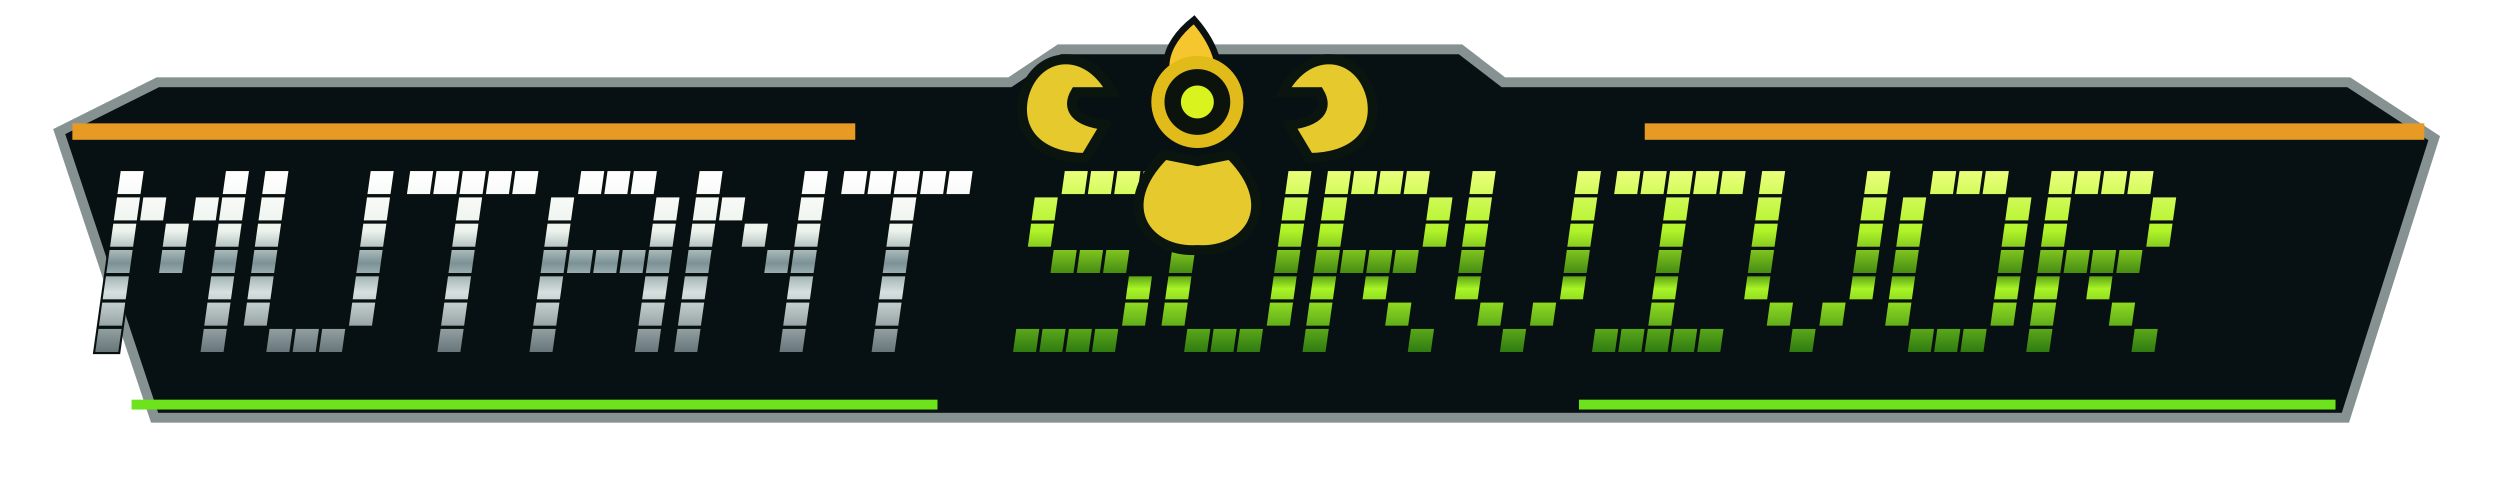
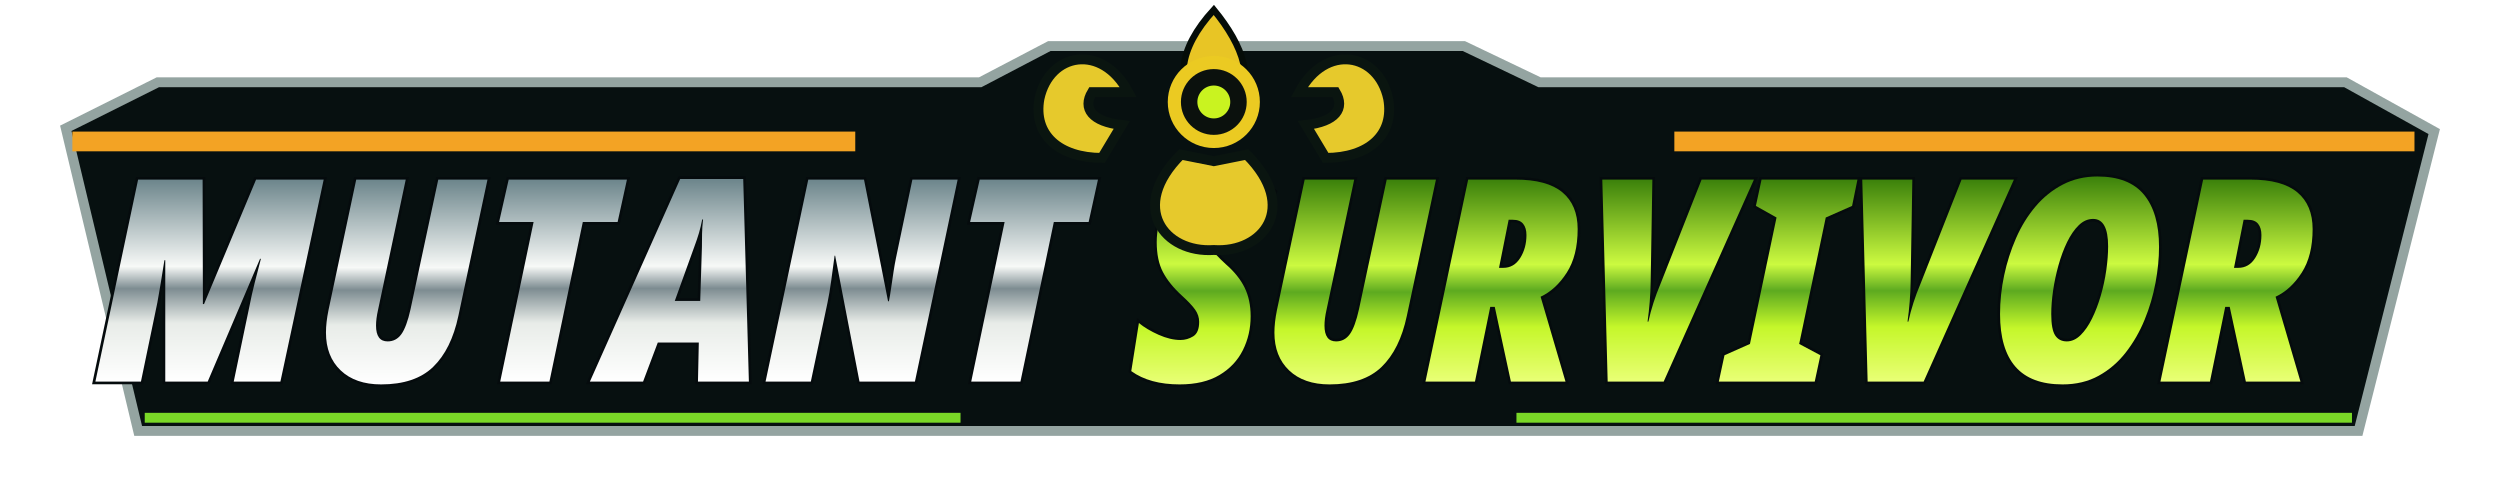
<svg xmlns="http://www.w3.org/2000/svg" width="760" height="146" viewBox="0 0 760 146">
  <defs>
-     <linearGradient id="silver" x1="0" y1="0" x2="0" y2="1">
+     <linearGradient id="silver" x1="0%" y1="0%" x2="0%" y2="100%">
      <stop stop-color="#ffffff" />
-       <stop offset=".33" stop-color="#edf3ed" />
-       <stop offset=".51" stop-color="#7b9296" />
-       <stop offset=".67" stop-color="#d6e0df" />
-       <stop offset="1" stop-color="#67767a" />
+       <stop offset=".29" stop-color="#e8ece8" />
+       <stop offset=".46" stop-color="#7d8c91" />
+       <stop offset=".57" stop-color="#f7f9f7" />
+       <stop offset="1" stop-color="#6c858b" />
    </linearGradient>
-     <linearGradient id="toxic" x1="0" y1="0" x2="0" y2="1">
-       <stop stop-color="#eaff7c" />
-       <stop offset=".33" stop-color="#b0f329" />
-       <stop offset=".56" stop-color="#488e13" />
-       <stop offset=".65" stop-color="#a8f426" />
-       <stop offset="1" stop-color="#2f7b12" />
+     <linearGradient id="toxic" x1="0%" y1="0%" x2="0%" y2="100%">
+       <stop stop-color="#e9ff76" />
+       <stop offset=".27" stop-color="#c5f72a" />
+       <stop offset=".45" stop-color="#5daa20" />
+       <stop offset=".58" stop-color="#ccfa40" />
+       <stop offset="1" stop-color="#3b810b" />
    </linearGradient>
  </defs>
-   <path d="M18 40 L48 25 H307 L322 15 H444 L457 25 H714 L740 42 L713 127 H47 Z" fill="#071012" stroke="#869192" stroke-width="3" />
-   <path d="M22 40 H260 M500 40 H737" stroke="#e79b24" stroke-width="5" />
-   <path d="M40 123 H285 M480 123 H710" stroke="#6ce31a" stroke-width="3" />
-   <g transform="skewX(-8) translate(6,0)">
-     <path d="M38,52h7v7h-7z M70,52h7v7h-7z M38,60h7v7h-7z M46,60h7v7h-7z M62,60h7v7h-7z M70,60h7v7h-7z M38,68h7v7h-7z M54,68h7v7h-7z M70,68h7v7h-7z M38,76h7v7h-7z M54,76h7v7h-7z M70,76h7v7h-7z M38,84h7v7h-7z M70,84h7v7h-7z M38,92h7v7h-7z M70,92h7v7h-7z M38,100h7v7h-7z M70,100h7v7h-7z" fill="url(#silver)" stroke="#081110" stroke-width="1.3" paint-order="stroke fill" />
-     <path d="M82,52h7v7h-7z M114,52h7v7h-7z M82,60h7v7h-7z M114,60h7v7h-7z M82,68h7v7h-7z M114,68h7v7h-7z M82,76h7v7h-7z M114,76h7v7h-7z M82,84h7v7h-7z M114,84h7v7h-7z M82,92h7v7h-7z M114,92h7v7h-7z M90,100h7v7h-7z M98,100h7v7h-7z M106,100h7v7h-7z" fill="url(#silver)" stroke="#081110" stroke-width="1.3" paint-order="stroke fill" />
-     <path d="M126,52h7v7h-7z M134,52h7v7h-7z M142,52h7v7h-7z M150,52h7v7h-7z M158,52h7v7h-7z M142,60h7v7h-7z M142,68h7v7h-7z M142,76h7v7h-7z M142,84h7v7h-7z M142,92h7v7h-7z M142,100h7v7h-7z" fill="url(#silver)" stroke="#081110" stroke-width="1.3" paint-order="stroke fill" />
-     <path d="M178,52h7v7h-7z M186,52h7v7h-7z M194,52h7v7h-7z M170,60h7v7h-7z M202,60h7v7h-7z M170,68h7v7h-7z M202,68h7v7h-7z M170,76h7v7h-7z M178,76h7v7h-7z M186,76h7v7h-7z M194,76h7v7h-7z M202,76h7v7h-7z M170,84h7v7h-7z M202,84h7v7h-7z M170,92h7v7h-7z M202,92h7v7h-7z M170,100h7v7h-7z M202,100h7v7h-7z" fill="url(#silver)" stroke="#081110" stroke-width="1.3" paint-order="stroke fill" />
-     <path d="M214,52h7v7h-7z M246,52h7v7h-7z M214,60h7v7h-7z M222,60h7v7h-7z M246,60h7v7h-7z M214,68h7v7h-7z M230,68h7v7h-7z M246,68h7v7h-7z M214,76h7v7h-7z M238,76h7v7h-7z M246,76h7v7h-7z M214,84h7v7h-7z M246,84h7v7h-7z M214,92h7v7h-7z M246,92h7v7h-7z M214,100h7v7h-7z M246,100h7v7h-7z" fill="url(#silver)" stroke="#081110" stroke-width="1.3" paint-order="stroke fill" />
-     <path d="M258,52h7v7h-7z M266,52h7v7h-7z M274,52h7v7h-7z M282,52h7v7h-7z M290,52h7v7h-7z M274,60h7v7h-7z M274,68h7v7h-7z M274,76h7v7h-7z M274,84h7v7h-7z M274,92h7v7h-7z M274,100h7v7h-7z" fill="url(#silver)" stroke="#081110" stroke-width="1.3" paint-order="stroke fill" />
-     <path d="M325,52h7v7h-7z M333,52h7v7h-7z M341,52h7v7h-7z M349,52h7v7h-7z M317,60h7v7h-7z M317,68h7v7h-7z M325,76h7v7h-7z M333,76h7v7h-7z M341,76h7v7h-7z M349,84h7v7h-7z M349,92h7v7h-7z M317,100h7v7h-7z M325,100h7v7h-7z M333,100h7v7h-7z M341,100h7v7h-7z" fill="url(#toxic)" stroke="#081110" stroke-width="1.3" paint-order="stroke fill" />
-     <path d="M361,52h7v7h-7z M393,52h7v7h-7z M361,60h7v7h-7z M393,60h7v7h-7z M361,68h7v7h-7z M393,68h7v7h-7z M361,76h7v7h-7z M393,76h7v7h-7z M361,84h7v7h-7z M393,84h7v7h-7z M361,92h7v7h-7z M393,92h7v7h-7z M369,100h7v7h-7z M377,100h7v7h-7z M385,100h7v7h-7z" fill="url(#toxic)" stroke="#081110" stroke-width="1.3" paint-order="stroke fill" />
-     <path d="M405,52h7v7h-7z M413,52h7v7h-7z M421,52h7v7h-7z M429,52h7v7h-7z M405,60h7v7h-7z M437,60h7v7h-7z M405,68h7v7h-7z M437,68h7v7h-7z M405,76h7v7h-7z M413,76h7v7h-7z M421,76h7v7h-7z M429,76h7v7h-7z M405,84h7v7h-7z M421,84h7v7h-7z M405,92h7v7h-7z M429,92h7v7h-7z M405,100h7v7h-7z M437,100h7v7h-7z" fill="url(#toxic)" stroke="#081110" stroke-width="1.3" paint-order="stroke fill" />
-     <path d="M449,52h7v7h-7z M481,52h7v7h-7z M449,60h7v7h-7z M481,60h7v7h-7z M449,68h7v7h-7z M481,68h7v7h-7z M449,76h7v7h-7z M481,76h7v7h-7z M449,84h7v7h-7z M481,84h7v7h-7z M457,92h7v7h-7z M473,92h7v7h-7z M465,100h7v7h-7z" fill="url(#toxic)" stroke="#081110" stroke-width="1.3" paint-order="stroke fill" />
-     <path d="M493,52h7v7h-7z M501,52h7v7h-7z M509,52h7v7h-7z M517,52h7v7h-7z M525,52h7v7h-7z M509,60h7v7h-7z M509,68h7v7h-7z M509,76h7v7h-7z M509,84h7v7h-7z M509,92h7v7h-7z M493,100h7v7h-7z M501,100h7v7h-7z M509,100h7v7h-7z M517,100h7v7h-7z M525,100h7v7h-7z" fill="url(#toxic)" stroke="#081110" stroke-width="1.3" paint-order="stroke fill" />
-     <path d="M537,52h7v7h-7z M569,52h7v7h-7z M537,60h7v7h-7z M569,60h7v7h-7z M537,68h7v7h-7z M569,68h7v7h-7z M537,76h7v7h-7z M569,76h7v7h-7z M537,84h7v7h-7z M569,84h7v7h-7z M545,92h7v7h-7z M561,92h7v7h-7z M553,100h7v7h-7z" fill="url(#toxic)" stroke="#081110" stroke-width="1.3" paint-order="stroke fill" />
-     <path d="M589,52h7v7h-7z M597,52h7v7h-7z M605,52h7v7h-7z M581,60h7v7h-7z M613,60h7v7h-7z M581,68h7v7h-7z M613,68h7v7h-7z M581,76h7v7h-7z M613,76h7v7h-7z M581,84h7v7h-7z M613,84h7v7h-7z M581,92h7v7h-7z M613,92h7v7h-7z M589,100h7v7h-7z M597,100h7v7h-7z M605,100h7v7h-7z" fill="url(#toxic)" stroke="#081110" stroke-width="1.3" paint-order="stroke fill" />
-     <path d="M625,52h7v7h-7z M633,52h7v7h-7z M641,52h7v7h-7z M649,52h7v7h-7z M625,60h7v7h-7z M657,60h7v7h-7z M625,68h7v7h-7z M657,68h7v7h-7z M625,76h7v7h-7z M633,76h7v7h-7z M641,76h7v7h-7z M649,76h7v7h-7z M625,84h7v7h-7z M641,84h7v7h-7z M625,92h7v7h-7z M649,92h7v7h-7z M625,100h7v7h-7z M657,100h7v7h-7z" fill="url(#toxic)" stroke="#081110" stroke-width="1.3" paint-order="stroke fill" />
-   </g>
-   <path d="M363 6 C353 14 352 23 359 31 L368 31 C373 23 370 14 363 6Z" fill="#f6c62e" stroke="#0b1010" stroke-width="2" />
-   <circle cx="364" cy="31" r="12" fill="#0c130d" stroke="#e0bb19" stroke-width="4" />
-   <circle cx="364" cy="31" r="5" fill="#d8f31e" />
-   <path d="M338 28c-8-15-24-12-27 2c-2 11 6 18 19 18l6-10c-9-1-12-5-9-10ZM390 28c8-15 24-12 27 2c2 11-6 18-19 18l-6-10c9-1 12-5 9-10ZM354 47c-16 16-5 30 10 29c15 1 26-13 10-29l-10 2l-10-2Z" fill="#e6c92c" stroke="#0a1510" stroke-width="3" />
+   <path d="M20 39L48 25H298L319 14H445L468 25H713L740 40L717 131H42Z" fill="#071010" stroke="#94a4a1" stroke-width="3" />
+   <path d="M22 43H260 M509 43H734" stroke="#f3a324" stroke-width="6" />
+   <path d="M44 127H292 M461 127H715" stroke="#7ad827" stroke-width="3" />
+   <path d="M0 0 151 714H379L380 274H384L568 714H807L654 0H489L553 307Q564 354 572.0 383.5Q580 413 585 434H582L397 0H247V429H244Q238 390 231.0 348.0Q224 306 219 279L161 0Z" transform="translate(29.00,116) scale(0.086,-0.086)" fill="url(#silver)" stroke="#050b0d" stroke-width="19" paint-order="stroke fill" />
+   <path d="M237 -10Q146 -10 94.0 39.5Q42 89 42 173Q42 209 51 253L149 714H324L226 253Q219 222 219 198Q219 142 260 142Q290 142 308.5 167.5Q327 193 341 256L439 714H613L510 232Q485 114 421.0 52.0Q357 -10 237 -10Z" transform="translate(95.48,116) scale(0.086,-0.086)" fill="url(#silver)" stroke="#050b0d" stroke-width="19" paint-order="stroke fill" />
+   <path d="M82 0 200 564H78L112 714H530L497 564H374L256 0Z" transform="translate(145.01,116) scale(0.086,-0.086)" fill="url(#silver)" stroke="#050b0d" stroke-width="19" paint-order="stroke fill" />
+   <path d="M-57 0 262 716H485L505 0H325L328 138H183L131 0ZM243 285H333L339 476Q339 500 339.5 523.5Q340 547 343 573H340Q335 547 328.5 525.0Q322 503 313 479Z" transform="translate(184.23,116) scale(0.086,-0.086)" fill="url(#silver)" stroke="#050b0d" stroke-width="19" paint-order="stroke fill" />
+   <path d="M0 0 151 714H348L433 284H436Q440 303 444.0 331.5Q448 360 452.5 389.0Q457 418 461 437L519 714H679L528 0H332L246 445H244Q239 407 232.5 359.5Q226 312 219 279L160 0Z" transform="translate(232.73,116) scale(0.086,-0.086)" fill="url(#silver)" stroke="#050b0d" stroke-width="19" paint-order="stroke fill" />
+   <path d="M82 0 200 564H78L112 714H530L497 564H374L256 0Z" transform="translate(288.20,116) scale(0.086,-0.086)" fill="url(#silver)" stroke="#050b0d" stroke-width="19" paint-order="stroke fill" />
+   <path d="M165 -10Q59 -10 -6 37L21 207Q49 184 90.5 165.5Q132 147 168 147Q192 147 213.0 160.0Q234 173 234 211Q234 234 220.0 254.0Q206 274 173 304Q128 345 106.0 387.0Q84 429 84 493Q84 557 111.5 609.5Q139 662 192.5 693.0Q246 724 324 724Q372 724 420.0 708.5Q468 693 500 671L431 526Q404 545 374.0 557.5Q344 570 320 570Q293 570 278.5 554.0Q264 538 264 509Q264 490 276.5 470.5Q289 451 328 415Q373 376 394.5 332.5Q416 289 416 231Q416 166 388.5 111.0Q361 56 305.5 23.0Q250 -10 165 -10Z" transform="translate(344.42,116) scale(0.086,-0.086)" fill="url(#toxic)" stroke="#050b0d" stroke-width="19" paint-order="stroke fill" />
+   <path d="M237 -10Q146 -10 94.0 39.5Q42 89 42 173Q42 209 51 253L149 714H324L226 253Q219 222 219 198Q219 142 260 142Q290 142 308.5 167.5Q327 193 341 256L439 714H613L510 232Q485 114 421.0 52.0Q357 -10 237 -10Z" transform="translate(383.81,116) scale(0.086,-0.086)" fill="url(#toxic)" stroke="#050b0d" stroke-width="19" paint-order="stroke fill" />
+   <path d="M0 0 151 714H318Q430 714 484.0 669.0Q538 624 538 539Q538 445 499.5 385.0Q461 325 407 300L495 0H302L245 264H229L175 0ZM275 402Q313 402 335.0 437.0Q357 472 357 518Q357 543 345.5 557.5Q334 572 309 572H294L260 402Z" transform="translate(433.34,116) scale(0.086,-0.086)" fill="url(#toxic)" stroke="#050b0d" stroke-width="19" paint-order="stroke fill" />
+   <path d="M107 0 88 714H265L259 353Q258 284 248 212H251Q258 245 269.0 279.0Q280 313 292 341L439 714H624L305 0Z" transform="translate(479.53,116) scale(0.086,-0.086)" fill="url(#toxic)" stroke="#050b0d" stroke-width="19" paint-order="stroke fill" />
+   <path d="M-36 0 -16 93 74 133 168 580 95 621 115 714H454L435 621L342 580L248 133L323 93L303 0Z" transform="translate(525.62,116) scale(0.086,-0.086)" fill="url(#toxic)" stroke="#050b0d" stroke-width="19" paint-order="stroke fill" />
+   <path d="M107 0 88 714H265L259 353Q258 284 248 212H251Q258 245 269.0 279.0Q280 313 292 341L439 714H624L305 0Z" transform="translate(558.56,116) scale(0.086,-0.086)" fill="url(#toxic)" stroke="#050b0d" stroke-width="19" paint-order="stroke fill" />
+   <path d="M260 -10Q148 -10 93.5 52.5Q39 115 39 239Q39 307 53.5 375.5Q68 444 95.5 507.0Q123 570 164.5 619.0Q206 668 261.0 696.5Q316 725 383 725Q495 725 548.0 660.5Q601 596 601 476Q601 416 588.5 349.0Q576 282 550.0 218.5Q524 155 483.5 103.0Q443 51 387.5 20.5Q332 -10 260 -10ZM275 142Q301 142 323.5 164.0Q346 186 364.0 222.5Q382 259 395.0 303.5Q408 348 414.5 393.5Q421 439 421 478Q421 575 368 575Q340 575 317.0 552.5Q294 530 276.0 493.0Q258 456 245.5 411.0Q233 366 226.5 321.5Q220 277 220 239Q220 184 234.0 163.0Q248 142 275 142Z" transform="translate(604.66,116) scale(0.086,-0.086)" fill="url(#toxic)" stroke="#050b0d" stroke-width="19" paint-order="stroke fill" />
+   <path d="M0 0 151 714H318Q430 714 484.0 669.0Q538 624 538 539Q538 445 499.5 385.0Q461 325 407 300L495 0H302L245 264H229L175 0ZM275 402Q313 402 335.0 437.0Q357 472 357 518Q357 543 345.5 557.5Q334 572 309 572H294L260 402Z" transform="translate(656.77,116) scale(0.086,-0.086)" fill="url(#toxic)" stroke="#050b0d" stroke-width="19" paint-order="stroke fill" />
+   <path d="M369 3C358 15 357 26 365 34L375 34C382 25 378 14 369 3Z" fill="#e8c525" stroke="#050c08" stroke-width="2" />
+   <circle cx="369" cy="31" r="12" fill="#0b110d" stroke="#ebca22" stroke-width="4" />
+   <circle cx="369" cy="31" r="5" fill="#c9f320" />
+   <path d="M343 28c-8-15-24-12-27 2c-2 11 6 18 19 18l6-10c-9-1-12-5-9-10ZM395 28c8-15 24-12 27 2c2 11-6 18-19 18l-6-10c9-1 12-5 9-10ZM359 47c-16 16-5 30 10 29c15 1 26-13 10-29l-10 2l-10-2Z" fill="#e6c92c" stroke="#0a1510" stroke-width="3" />
</svg>
